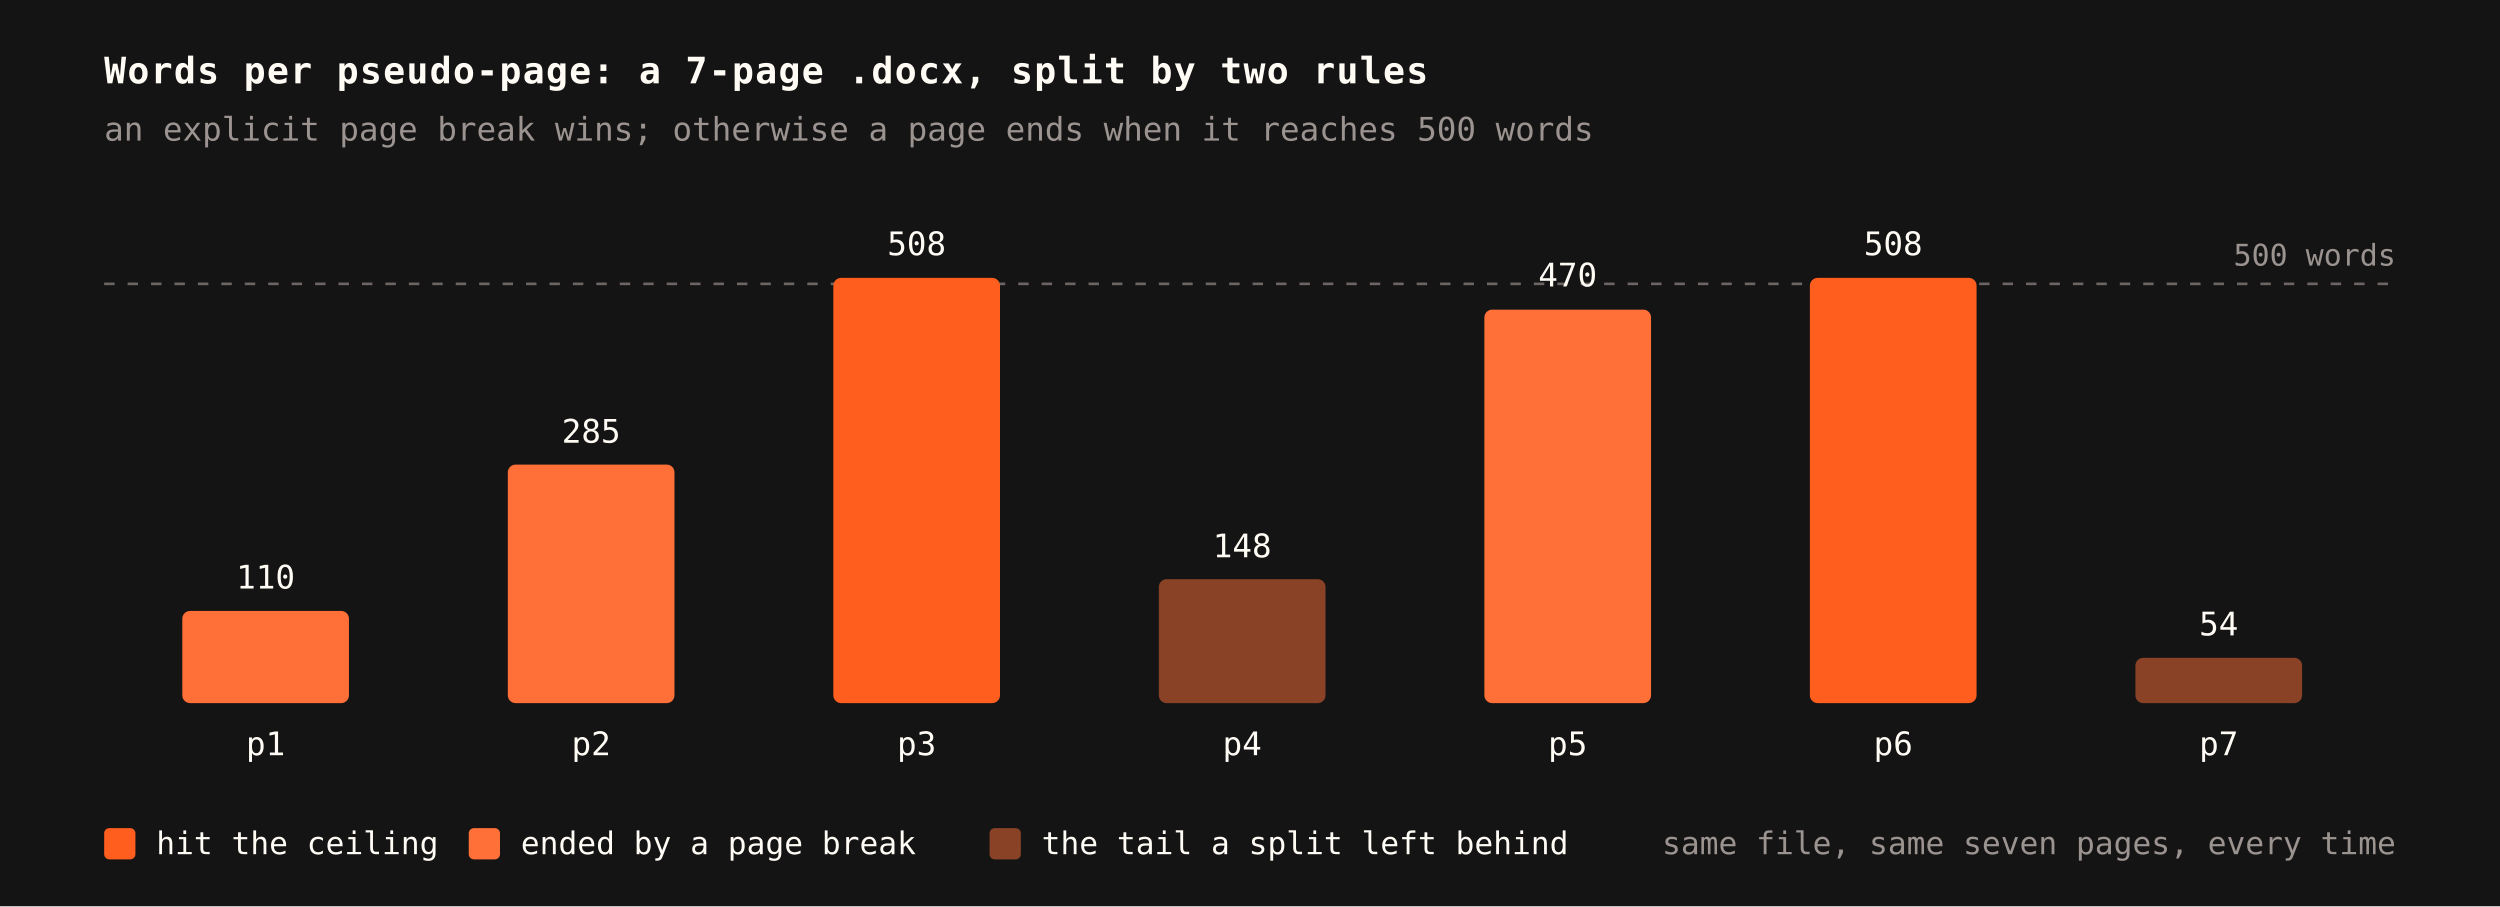
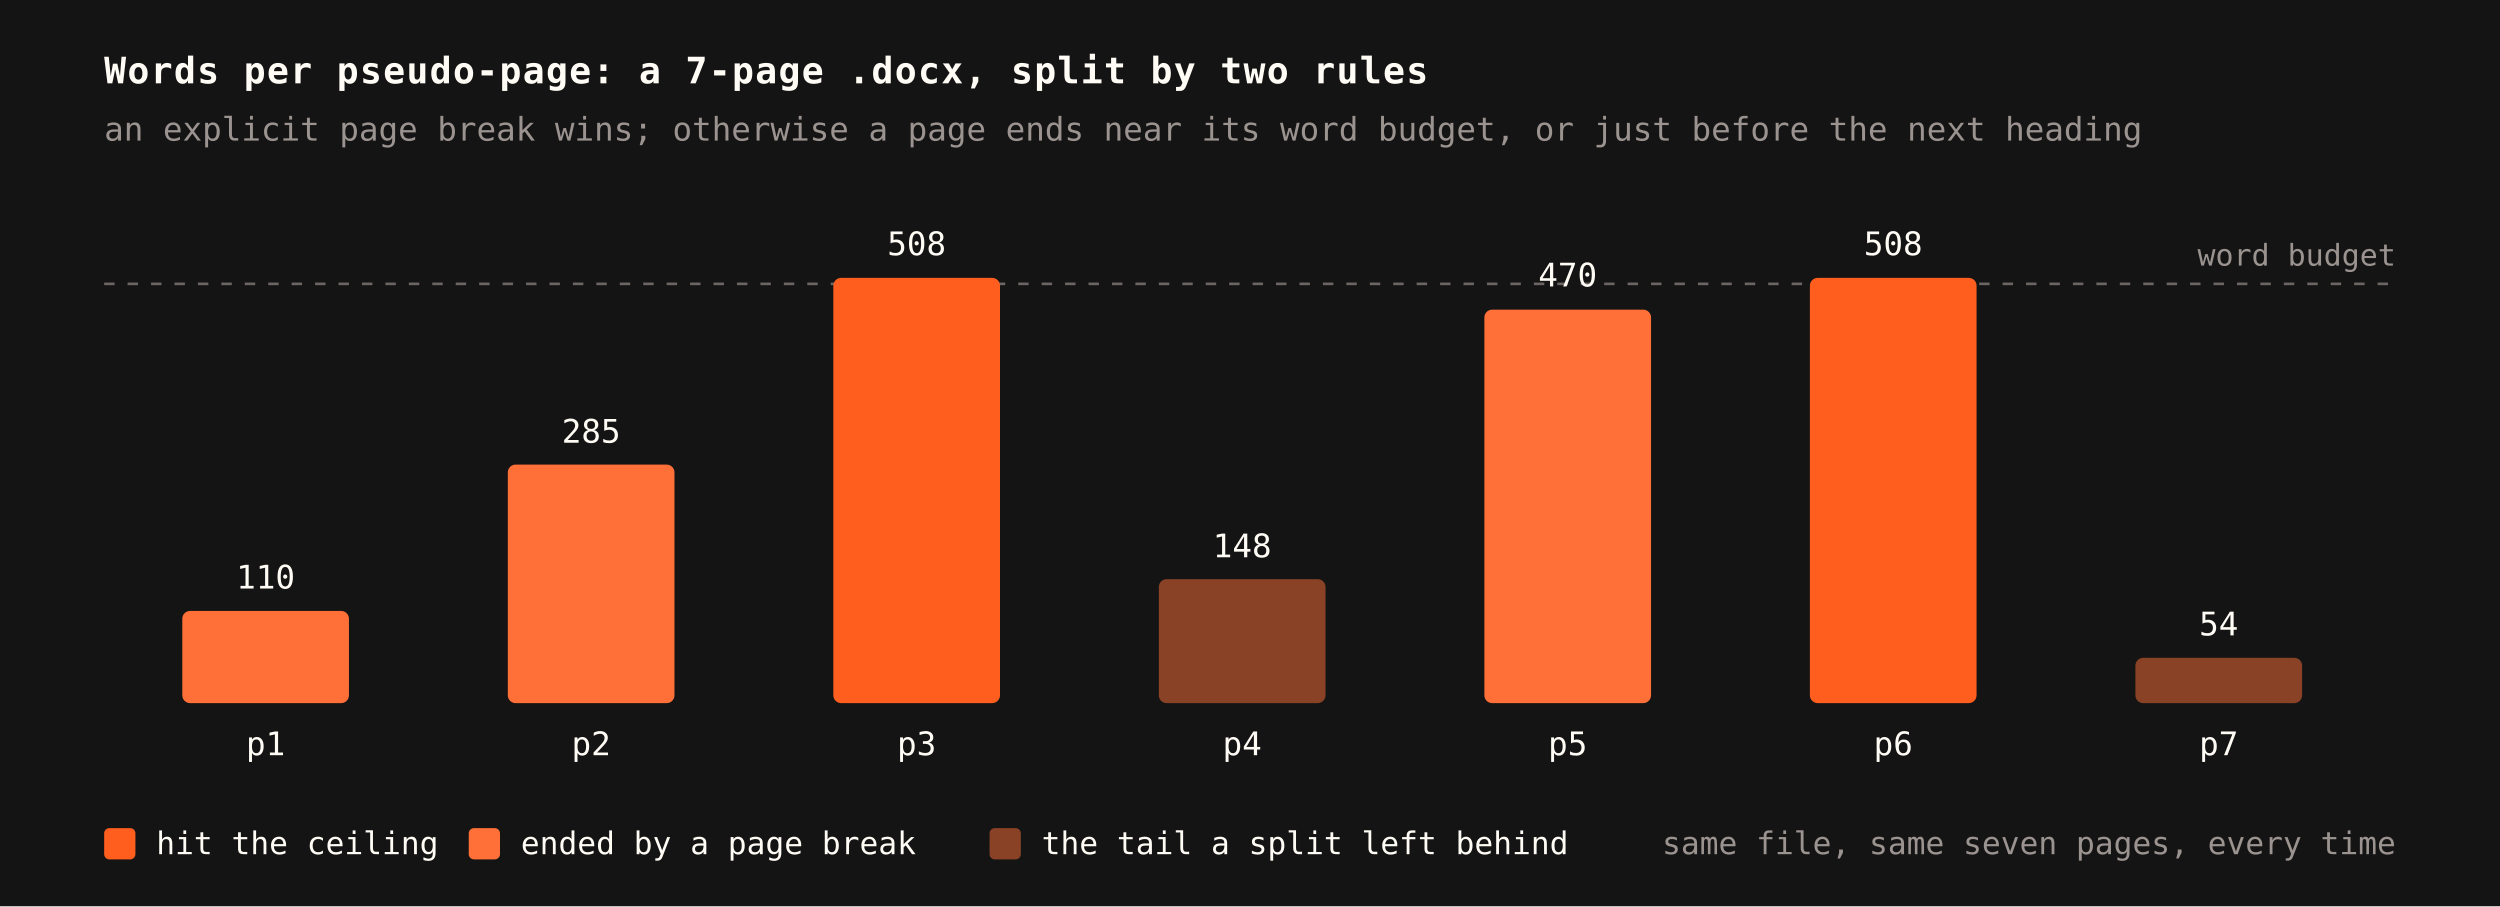
<svg xmlns="http://www.w3.org/2000/svg" viewBox="0 0 960 348" font-family="ui-monospace, SFMono-Regular, Menlo, monospace" role="img">
  <rect width="960" height="348" fill="#151414" />
  <text x="40" y="32" fill="#fffbf5" font-size="14" font-weight="600" letter-spacing="0.5">Words per pseudo-page: a 7-page .docx, split by two rules</text>
-   <text x="40" y="54" fill="#9a9390" font-size="12.5">an explicit page break wins; otherwise a page ends when it reaches 500 words</text>
+   <text x="40" y="54" fill="#9a9390" font-size="12.5">an explicit page break wins; otherwise a page ends near its word budget, or just before the next heading</text>
  <line x1="40" y1="109" x2="920" y2="109" stroke="#9a9390" stroke-dasharray="4 5" stroke-opacity="0.65" />
-   <text x="920" y="102" fill="#9a9390" font-size="11.5" text-anchor="end">500 words</text>
+   <text x="920" y="102" fill="#9a9390" font-size="11.5" text-anchor="end">word budget</text>
  <rect x="70" y="234.6" width="64" height="35.4" rx="3" fill="#ff7038" />
  <text x="102" y="226" fill="#fffbf5" font-size="12.5" text-anchor="middle">110</text>
  <text x="102" y="290" fill="#fffbf5" font-size="12.5" text-anchor="middle">p1</text>
  <rect x="195" y="178.4" width="64" height="91.6" rx="3" fill="#ff7038" />
  <text x="227" y="170" fill="#fffbf5" font-size="12.5" text-anchor="middle">285</text>
  <text x="227" y="290" fill="#fffbf5" font-size="12.5" text-anchor="middle">p2</text>
  <rect x="320" y="106.7" width="64" height="163.3" rx="3" fill="#ff5e1f" />
  <text x="352" y="98" fill="#fffbf5" font-size="12.5" text-anchor="middle">508</text>
  <text x="352" y="290" fill="#fffbf5" font-size="12.5" text-anchor="middle">p3</text>
  <rect x="445" y="222.4" width="64" height="47.6" rx="3" fill="#ff7038" opacity="0.5" />
  <text x="477" y="214" fill="#fffbf5" font-size="12.5" text-anchor="middle">148</text>
  <text x="477" y="290" fill="#fffbf5" font-size="12.5" text-anchor="middle">p4</text>
  <rect x="570" y="118.9" width="64" height="151.1" rx="3" fill="#ff7038" />
  <text x="602" y="110" fill="#fffbf5" font-size="12.5" text-anchor="middle">470</text>
  <text x="602" y="290" fill="#fffbf5" font-size="12.5" text-anchor="middle">p5</text>
  <rect x="695" y="106.7" width="64" height="163.3" rx="3" fill="#ff5e1f" />
  <text x="727" y="98" fill="#fffbf5" font-size="12.5" text-anchor="middle">508</text>
  <text x="727" y="290" fill="#fffbf5" font-size="12.5" text-anchor="middle">p6</text>
  <rect x="820" y="252.6" width="64" height="17.4" rx="3" fill="#ff7038" opacity="0.5" />
  <text x="852" y="244" fill="#fffbf5" font-size="12.5" text-anchor="middle">54</text>
  <text x="852" y="290" fill="#fffbf5" font-size="12.5" text-anchor="middle">p7</text>
  <rect x="40" y="318" width="12" height="12" rx="2" fill="#ff5e1f" />
  <text x="60" y="328" fill="#fffbf5" font-size="12">hit the ceiling</text>
  <rect x="180" y="318" width="12" height="12" rx="2" fill="#ff7038" />
  <text x="200" y="328" fill="#fffbf5" font-size="12">ended by a page break</text>
  <rect x="380" y="318" width="12" height="12" rx="2" fill="#ff7038" opacity="0.5" />
  <text x="400" y="328" fill="#fffbf5" font-size="12">the tail a split left behind</text>
  <text x="920" y="328" fill="#9a9390" font-size="12" text-anchor="end">same file, same seven pages, every time</text>
</svg>
